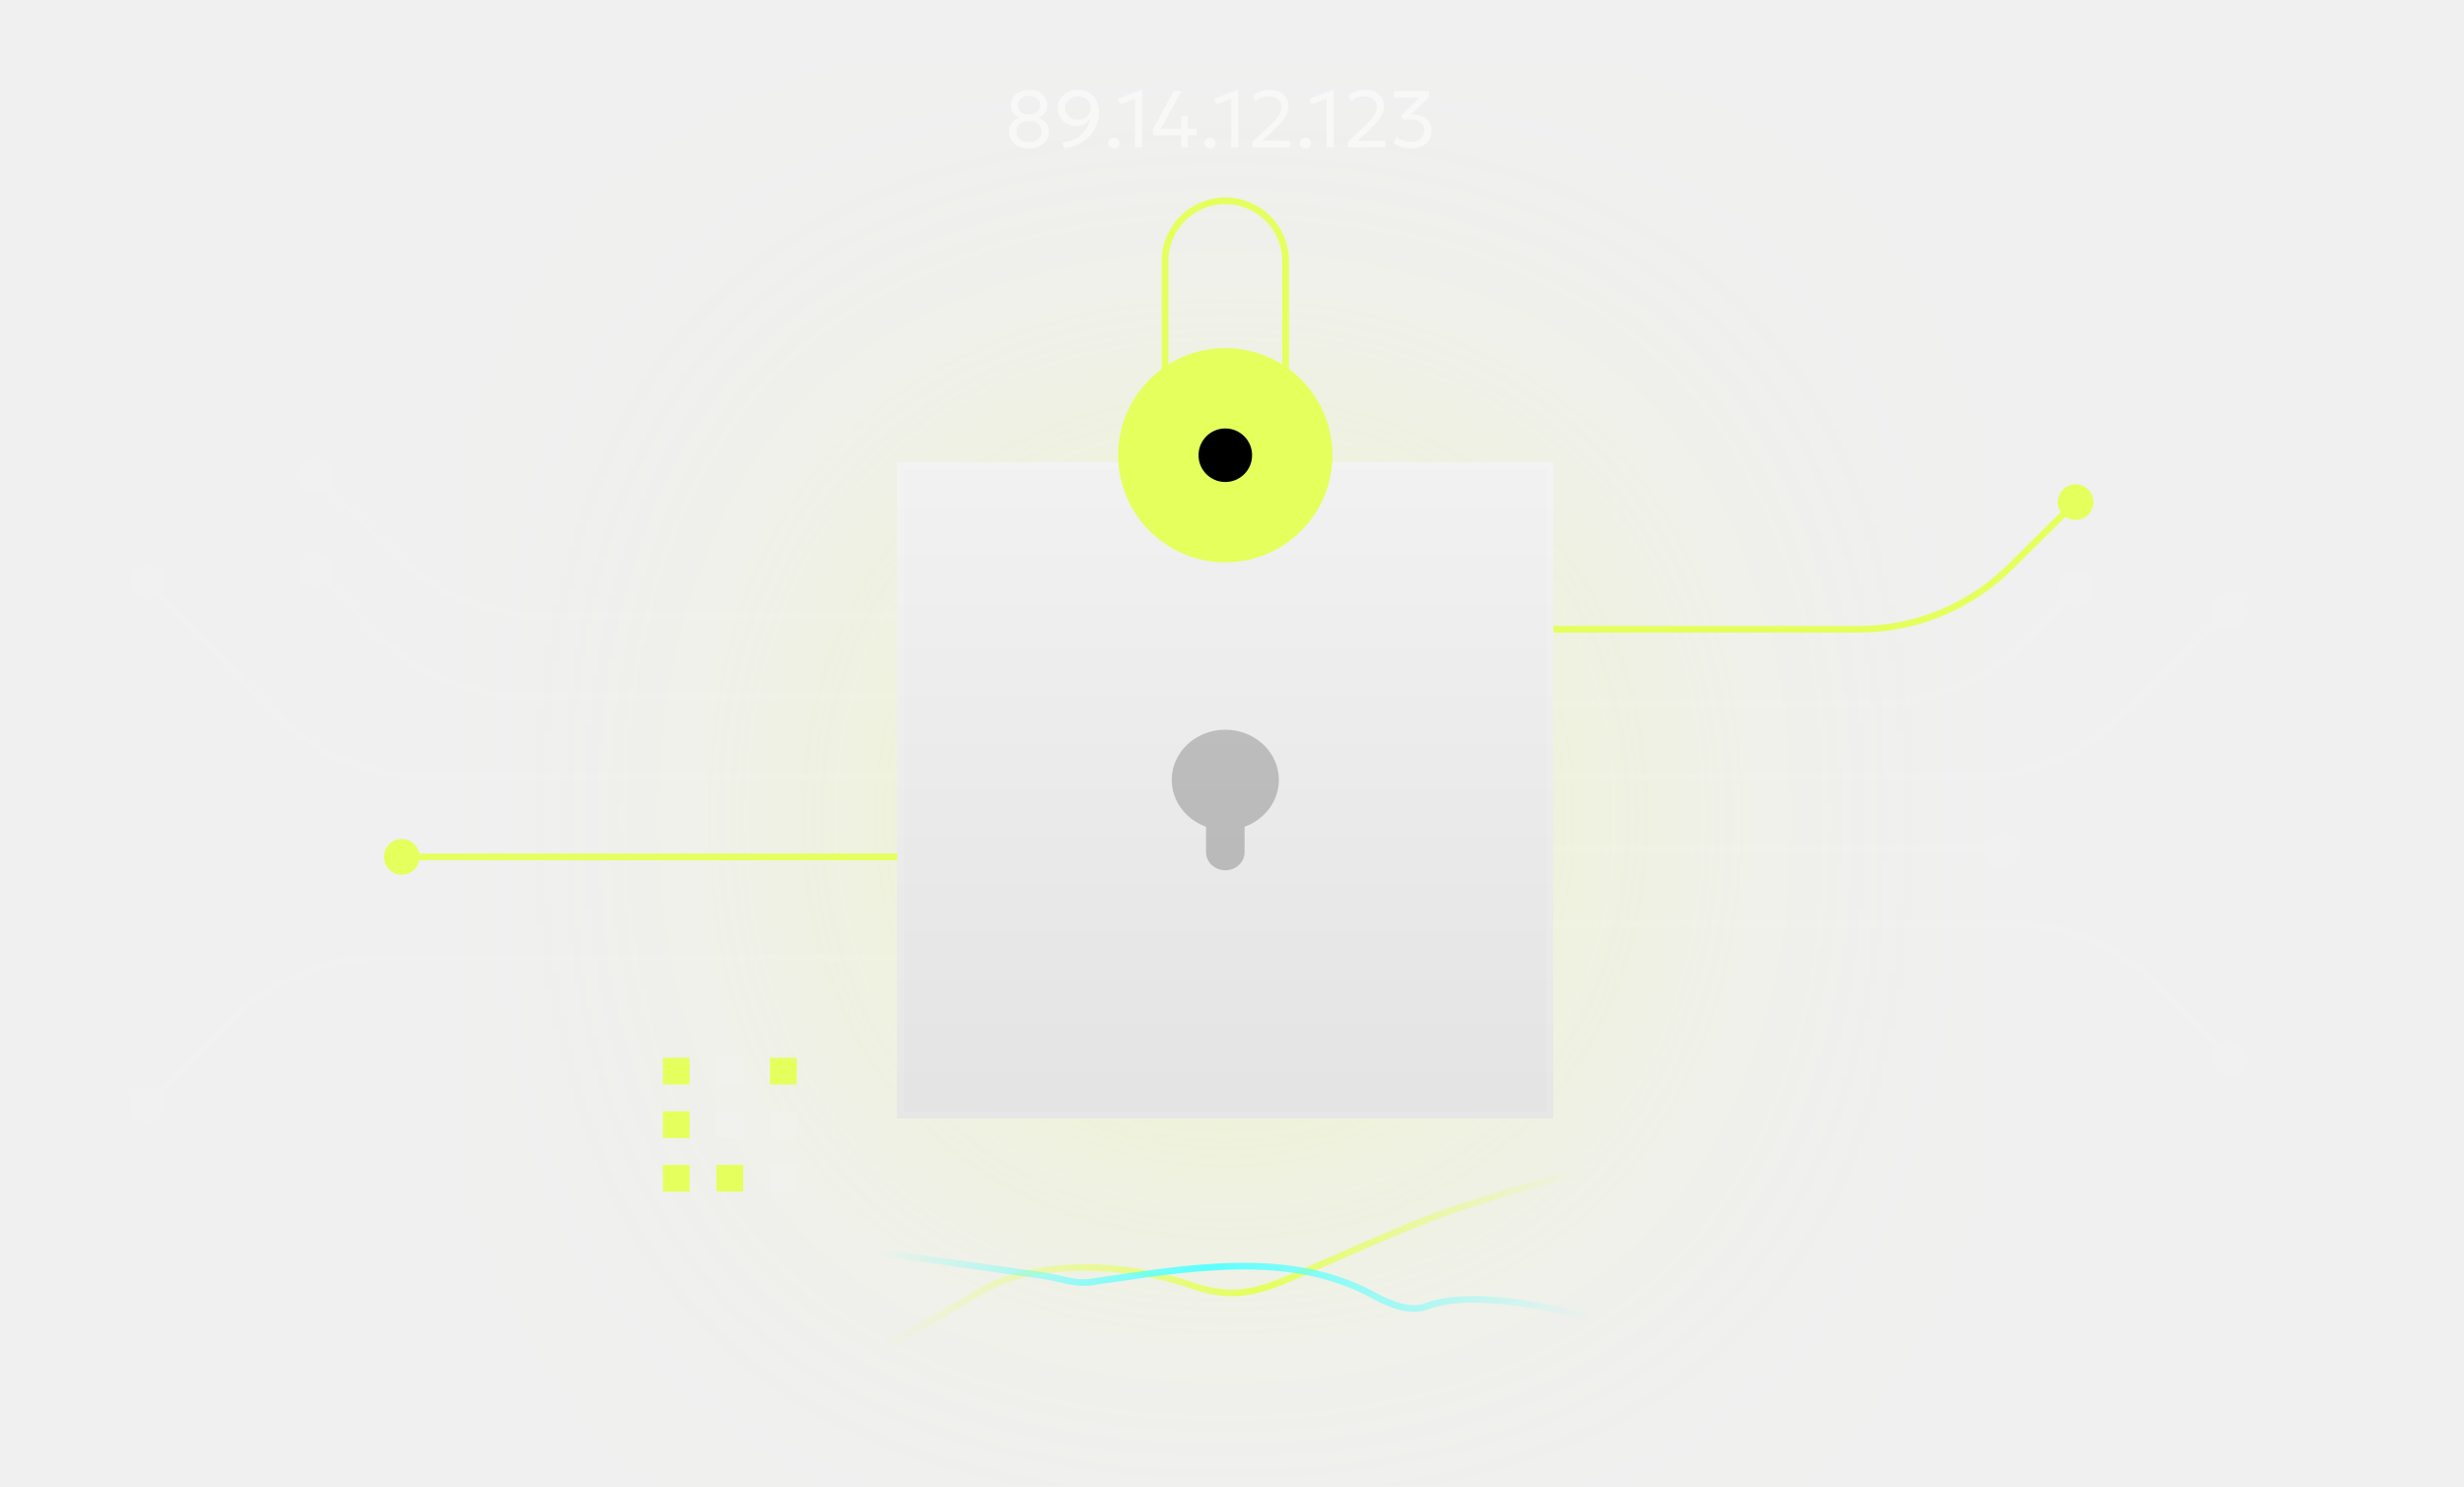
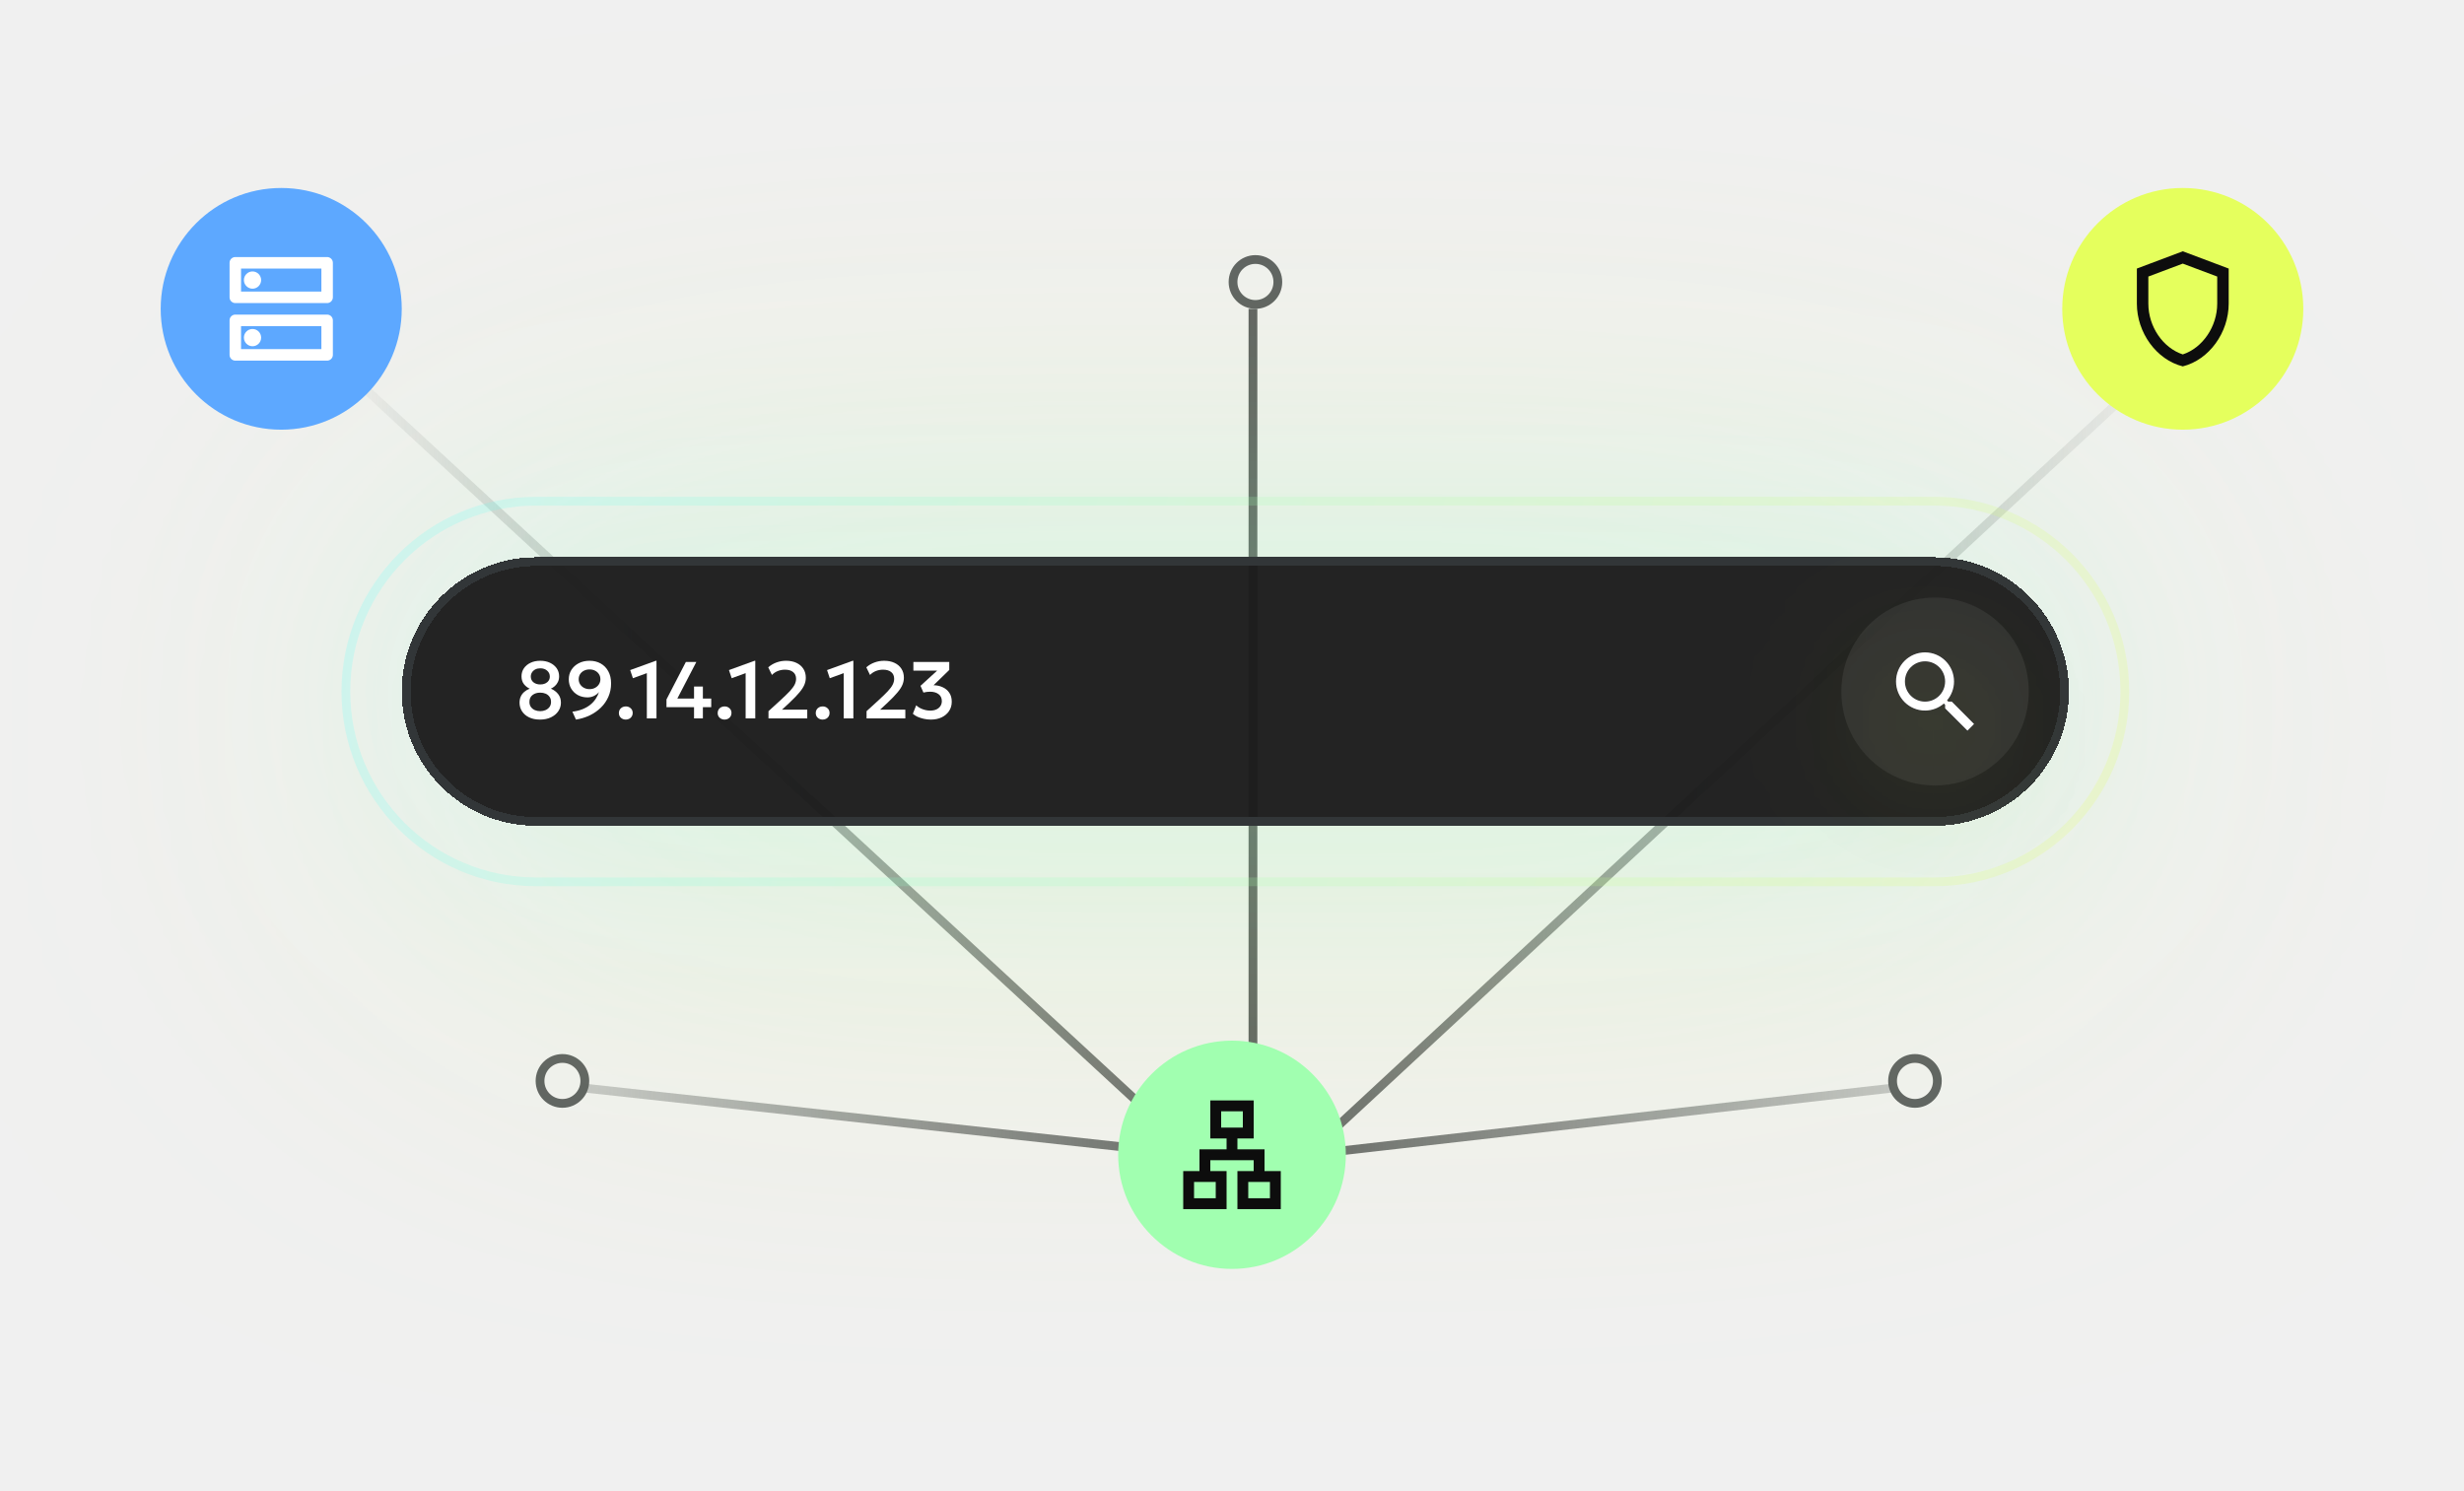
- <svg xmlns="http://www.w3.org/2000/svg" width="368" height="222" fill="none">
-   <g clip-path="url(#a)">
-     <g filter="url(#b)" shape-rendering="crispEdges">
-       <path fill="url(#c)" fill-opacity=".1" d="M134 69h98v98h-98z" />
-       <path stroke="#fff" stroke-opacity=".1" d="M134.5 69.5h97v97h-97z" />
+ <svg xmlns="http://www.w3.org/2000/svg" width="281" height="170" viewBox="0 0 281 170" fill="none">
+   <g clip-path="url(#clip0_641_1221)">
+     <path d="M35.889 39.039L136.271 131.712L66.426 124.084M248.929 39.039L149.029 131.712L215.987 124.084M142.89 127.517V35.225" stroke="url(#paint0_linear_641_1221)" stroke-linejoin="round" />
+     <rect x="61.587" y="120.725" width="5.109" height="5.126" rx="2.554" stroke="#5D6061" />
+     <rect x="215.832" y="120.725" width="5.109" height="5.126" rx="2.554" stroke="#5D6061" />
+     <rect x="140.618" y="29.599" width="5.109" height="5.126" rx="2.554" stroke="#5D6061" />
+     <g filter="url(#filter0_dd_641_1221)">
+       <rect x="45.815" y="63.559" width="190.133" height="30.631" rx="15.315" fill="#1B1C1C" fill-opacity="0.96" shape-rendering="crispEdges" />
+       <rect x="46.315" y="64.058" width="189.133" height="29.631" rx="14.815" stroke="#323638" shape-rendering="crispEdges" />
    </g>
-     <path fill="#E5FF5D" d="M99 158h4v4h-4z" />
-     <path fill="#fff" fill-opacity=".1" d="M107 158h4v4h-4z" />
-     <path fill="#E5FF5D" d="M115 158h4v4h-4zm-16 8h4v4h-4z" />
-     <path fill="#fff" fill-opacity=".1" d="M107 166h4v4h-4zm8 0h4v4h-4z" />
-     <path fill="#E5FF5D" d="M99 174h4v4h-4zm8 0h4v4h-4z" />
-     <path fill="#fff" fill-opacity=".1" d="M115 174h4v4h-4z" />
-     <g opacity=".2" fill="#000">
-       <path d="M191 116.5c0 4.142-3.582 7.5-8 7.5s-8-3.358-8-7.5c0-4.142 3.582-7.5 8-7.5s8 3.358 8 7.5Z" />
-       <path d="M180.12 120.7c0-1.491 1.289-2.7 2.88-2.7s2.88 1.209 2.88 2.7v6.6c0 1.491-1.289 2.7-2.88 2.7s-2.88-1.209-2.88-2.7v-6.6Z" />
+     <rect opacity="0.2" x="39.443" y="57.167" width="202.878" height="43.414" rx="21.707" stroke="url(#paint1_linear_641_1221)" />
+     <path d="M61.586 82.075C61.101 82.075 60.682 81.989 60.331 81.817C59.983 81.646 59.715 81.415 59.529 81.124C59.343 80.833 59.25 80.506 59.25 80.145C59.25 79.888 59.296 79.656 59.387 79.451C59.479 79.246 59.612 79.068 59.786 78.918C59.96 78.765 60.169 78.641 60.413 78.546C60.169 78.445 59.951 78.276 59.758 78.041C59.569 77.802 59.474 77.5 59.474 77.135C59.474 76.792 59.566 76.488 59.749 76.221C59.932 75.955 60.184 75.746 60.505 75.596C60.826 75.443 61.194 75.367 61.609 75.367C62.028 75.367 62.399 75.443 62.722 75.596C63.049 75.749 63.304 75.959 63.488 76.226C63.671 76.492 63.763 76.796 63.763 77.135C63.763 77.38 63.717 77.597 63.625 77.783C63.536 77.967 63.42 78.123 63.277 78.252C63.133 78.381 62.982 78.479 62.823 78.546C63.165 78.69 63.442 78.897 63.653 79.166C63.863 79.436 63.969 79.762 63.969 80.145C63.969 80.506 63.868 80.833 63.666 81.124C63.468 81.415 63.19 81.646 62.833 81.817C62.475 81.989 62.06 82.075 61.586 82.075ZM61.609 81.114C61.823 81.114 62.023 81.075 62.209 80.995C62.399 80.912 62.551 80.793 62.668 80.637C62.784 80.48 62.842 80.287 62.842 80.058C62.842 79.828 62.785 79.635 62.672 79.479C62.562 79.32 62.414 79.2 62.228 79.12C62.041 79.041 61.835 79.001 61.609 79.001C61.258 79.001 60.965 79.091 60.73 79.272C60.494 79.453 60.377 79.715 60.377 80.058C60.377 80.287 60.433 80.48 60.546 80.637C60.659 80.793 60.809 80.912 60.995 80.995C61.182 81.075 61.386 81.114 61.609 81.114ZM61.618 78.068C61.829 78.068 62.016 78.031 62.177 77.958C62.342 77.881 62.471 77.776 62.562 77.641C62.657 77.506 62.704 77.348 62.704 77.168C62.704 76.898 62.603 76.674 62.402 76.497C62.2 76.316 61.939 76.226 61.618 76.226C61.405 76.226 61.215 76.267 61.05 76.35C60.888 76.433 60.762 76.546 60.67 76.69C60.578 76.831 60.533 76.99 60.533 77.168C60.533 77.44 60.635 77.659 60.84 77.825C61.044 77.987 61.304 78.068 61.618 78.068Z" fill="white" />
+     <path d="M65.685 82.075L65.277 81.174C65.711 81.119 66.097 81.024 66.436 80.889C66.775 80.751 67.068 80.583 67.316 80.384C67.566 80.182 67.772 79.957 67.934 79.709C68.099 79.46 68.225 79.201 68.31 78.932C68.157 79.119 67.966 79.267 67.737 79.378C67.508 79.488 67.261 79.543 66.995 79.543C66.592 79.543 66.228 79.456 65.905 79.281C65.584 79.103 65.331 78.86 65.144 78.551C64.958 78.238 64.865 77.881 64.865 77.48C64.865 77.082 64.964 76.724 65.162 76.405C65.364 76.086 65.644 75.834 66.001 75.647C66.358 75.46 66.769 75.367 67.233 75.367C67.71 75.367 68.131 75.469 68.498 75.674C68.867 75.88 69.158 76.175 69.368 76.561C69.582 76.944 69.689 77.407 69.689 77.949C69.689 78.497 69.587 79.004 69.382 79.47C69.18 79.932 68.898 80.343 68.534 80.701C68.171 81.059 67.746 81.356 67.261 81.592C66.775 81.825 66.25 81.986 65.685 82.075ZM67.233 78.601C67.469 78.601 67.678 78.552 67.861 78.454C68.047 78.356 68.195 78.221 68.305 78.05C68.415 77.878 68.47 77.687 68.47 77.475C68.47 77.255 68.417 77.062 68.31 76.897C68.203 76.728 68.056 76.596 67.87 76.501C67.687 76.403 67.475 76.354 67.233 76.354C66.995 76.354 66.781 76.403 66.592 76.501C66.406 76.596 66.259 76.728 66.152 76.897C66.048 77.062 65.996 77.255 65.996 77.475C65.996 77.687 66.05 77.878 66.157 78.05C66.267 78.221 66.415 78.356 66.601 78.454C66.79 78.552 67.001 78.601 67.233 78.601Z" fill="white" />
+     <path d="M71.367 82.075C71.153 82.075 70.968 82.007 70.812 81.873C70.657 81.735 70.579 81.552 70.579 81.326C70.579 81.173 70.614 81.039 70.684 80.926C70.757 80.813 70.854 80.725 70.973 80.664C71.092 80.603 71.223 80.572 71.367 80.572C71.584 80.572 71.768 80.641 71.921 80.779C72.077 80.914 72.155 81.096 72.155 81.326C72.155 81.476 72.118 81.608 72.045 81.721C71.975 81.834 71.88 81.921 71.761 81.983C71.642 82.044 71.51 82.075 71.367 82.075Z" fill="white" />
+     <path d="M73.768 81.937V76.777L72.178 77.356L71.867 76.428L74.785 75.367H74.867V81.937H73.768Z" fill="white" />
+     <path d="M79.15 81.937V80.655H76.007V79.777L78.216 75.504H79.411L77.244 79.676H79.15V78.307H80.158V79.676H81.111V80.655H80.158V81.937H79.15Z" fill="white" />
+     <path d="M82.633 82.075C82.419 82.075 82.234 82.007 82.078 81.873C81.922 81.735 81.845 81.552 81.845 81.326C81.845 81.173 81.88 81.039 81.95 80.926C82.023 80.813 82.12 80.725 82.239 80.664C82.358 80.603 82.489 80.572 82.633 80.572C82.85 80.572 83.034 80.641 83.187 80.779C83.343 80.914 83.421 81.096 83.421 81.326C83.421 81.476 83.384 81.608 83.311 81.721C83.24 81.834 83.146 81.921 83.027 81.983C82.907 82.044 82.776 82.075 82.633 82.075Z" fill="white" />
+     <path d="M85.034 81.937V76.777L83.444 77.356L83.132 76.428L86.051 75.367H86.133V81.937H85.034Z" fill="white" />
+     <path d="M87.64 81.937V81.114L89.019 79.856C89.452 79.457 89.799 79.12 90.059 78.845C90.318 78.566 90.505 78.316 90.618 78.096C90.731 77.872 90.787 77.649 90.787 77.425C90.787 77.094 90.676 76.838 90.453 76.658C90.233 76.474 89.921 76.382 89.518 76.382C89.237 76.382 88.967 76.433 88.707 76.534C88.451 76.635 88.226 76.785 88.034 76.984L87.612 76.115C87.884 75.874 88.195 75.688 88.547 75.56C88.898 75.431 89.263 75.367 89.642 75.367C90.097 75.367 90.492 75.446 90.828 75.606C91.167 75.765 91.43 75.99 91.616 76.281C91.803 76.569 91.896 76.907 91.896 77.296C91.896 77.56 91.844 77.822 91.74 78.082C91.636 78.342 91.45 78.635 91.181 78.96C90.915 79.284 90.538 79.676 90.049 80.136L89.184 80.94H92.061V81.937H87.64Z" fill="white" />
+     <path d="M93.818 82.075C93.604 82.075 93.419 82.007 93.264 81.873C93.108 81.735 93.03 81.552 93.03 81.326C93.03 81.173 93.065 81.039 93.135 80.926C93.209 80.813 93.305 80.725 93.424 80.664C93.543 80.603 93.674 80.572 93.818 80.572C94.035 80.572 94.22 80.641 94.372 80.779C94.528 80.914 94.606 81.096 94.606 81.326C94.606 81.476 94.569 81.608 94.496 81.721C94.426 81.834 94.331 81.921 94.212 81.983C94.093 82.044 93.962 82.075 93.818 82.075Z" fill="white" />
+     <path d="M96.219 81.937V76.777L94.629 77.356L94.318 76.428L97.236 75.367H97.319V81.937H96.219Z" fill="white" />
+     <path d="M98.825 81.937V81.114L100.204 79.856C100.638 79.457 100.984 79.12 101.244 78.845C101.504 78.566 101.69 78.316 101.803 78.096C101.916 77.872 101.972 77.649 101.972 77.425C101.972 77.094 101.861 76.838 101.638 76.658C101.418 76.474 101.107 76.382 100.703 76.382C100.422 76.382 100.152 76.433 99.892 76.534C99.636 76.635 99.411 76.785 99.219 76.984L98.797 76.115C99.069 75.874 99.381 75.688 99.732 75.56C100.083 75.431 100.448 75.367 100.827 75.367C101.282 75.367 101.678 75.446 102.014 75.606C102.353 75.765 102.615 75.99 102.802 76.281C102.988 76.569 103.081 76.907 103.081 77.296C103.081 77.56 103.029 77.822 102.925 78.082C102.822 78.342 102.635 78.635 102.366 78.96C102.101 79.284 101.724 79.676 101.235 80.136L100.369 80.94H103.246V81.937H98.825Z" fill="white" />
+     <path d="M106.158 82.075C105.886 82.075 105.619 82.046 105.356 81.987C105.093 81.929 104.852 81.851 104.632 81.753C104.415 81.652 104.24 81.537 104.105 81.409L104.486 80.444C104.672 80.627 104.912 80.774 105.205 80.885C105.498 80.995 105.791 81.05 106.085 81.05C106.353 81.05 106.587 81.006 106.786 80.917C106.984 80.825 107.137 80.698 107.244 80.535C107.354 80.373 107.409 80.183 107.409 79.966C107.409 79.626 107.285 79.362 107.038 79.175C106.793 78.989 106.469 78.895 106.066 78.895C105.95 78.895 105.828 78.903 105.7 78.918C105.571 78.933 105.442 78.958 105.31 78.992L104.976 78.224L106.873 76.492H104.165V75.504H108.256V76.414L106.465 78.156C106.825 78.159 107.163 78.231 107.477 78.371C107.795 78.509 108.052 78.718 108.247 78.996C108.443 79.275 108.54 79.623 108.54 80.039C108.54 80.441 108.438 80.794 108.233 81.101C108.032 81.404 107.752 81.643 107.395 81.817C107.038 81.989 106.625 82.075 106.158 82.075Z" fill="white" />
+     <ellipse cx="220.677" cy="78.874" rx="10.69" ry="10.721" fill="white" fill-opacity="0.07" />
+     <g filter="url(#filter1_d_641_1221)">
+       <path d="M222.588 80.025H222.186L222.043 79.887C222.542 79.305 222.843 78.55 222.843 77.728C222.843 75.895 221.361 74.409 219.534 74.409C217.706 74.409 216.225 75.895 216.225 77.728C216.225 79.561 217.706 81.046 219.534 81.046C220.353 81.046 221.107 80.745 221.687 80.245L221.824 80.388V80.791L224.37 83.338L225.128 82.578L222.588 80.025ZM219.534 80.025C218.266 80.025 217.243 78.999 217.243 77.728C217.243 76.457 218.266 75.43 219.534 75.43C220.801 75.43 221.824 76.457 221.824 77.728C221.824 78.999 220.801 80.025 219.534 80.025Z" fill="white" />
    </g>
-     <rect x="167.5" y="52.5" width="31" height="31" rx="15.5" fill="#E5FF5D" stroke="#E5FF5D" />
-     <path opacity=".5" d="M153.66 22.18c-.608 0-1.136-.112-1.584-.336a2.568 2.568 0 0 1-1.032-.906c-.24-.38-.36-.806-.36-1.278 0-.508.136-.934.408-1.278.276-.344.66-.612 1.152-.804a2.154 2.154 0 0 1-.888-.672c-.256-.316-.384-.714-.384-1.194 0-.44.116-.832.348-1.176.232-.348.552-.62.96-.816.408-.2.874-.3 1.398-.3.532 0 1.002.1 1.41.3.412.2.734.474.966.822.236.344.354.734.354 1.17 0 .48-.128.878-.384 1.194-.256.316-.554.54-.894.672.464.192.836.462 1.116.81.28.344.42.768.42 1.272 0 .472-.124.898-.372 1.278s-.598.682-1.05.906c-.448.224-.976.336-1.584.336Zm.03-5.082c.484 0 .882-.12 1.194-.36.312-.244.468-.572.468-.984 0-.408-.154-.75-.462-1.026-.304-.276-.704-.414-1.2-.414s-.898.138-1.206.414a1.322 1.322 0 0 0-.462 1.026c0 .412.156.74.468.984.312.24.712.36 1.2.36Zm-.012 4.116c.332 0 .64-.058.924-.174a1.59 1.59 0 0 0 .69-.534c.176-.236.264-.528.264-.876 0-.516-.182-.91-.546-1.182-.364-.272-.808-.408-1.332-.408-.544 0-.994.138-1.35.414-.356.272-.534.664-.534 1.176 0 .348.086.64.258.876.172.236.4.414.684.534.288.116.602.174.942.174Zm5.301.966-.396-.888c.856-.092 1.578-.312 2.166-.66.592-.348 1.058-.774 1.398-1.278a4.449 4.449 0 0 0 .69-1.608 2.494 2.494 0 0 1-.882.798c-.36.196-.758.294-1.194.294-.524 0-.998-.114-1.422-.342a2.612 2.612 0 0 1-1.008-.948 2.64 2.64 0 0 1-.366-1.392c0-.516.128-.98.384-1.392.26-.412.618-.738 1.074-.978.456-.244.978-.366 1.566-.366.608 0 1.148.132 1.62.396a2.77 2.77 0 0 1 1.116 1.152c.272.5.408 1.11.408 1.83 0 .716-.13 1.378-.39 1.986a5.15 5.15 0 0 1-1.08 1.614 5.91 5.91 0 0 1-1.638 1.158 7.05 7.05 0 0 1-2.046.624Zm2.01-4.296c.36 0 .684-.076.972-.228.292-.152.522-.36.69-.624a1.63 1.63 0 0 0 .252-.894c0-.504-.18-.918-.54-1.242-.356-.328-.814-.492-1.374-.492-.556 0-1.014.164-1.374.492-.36.324-.54.738-.54 1.242 0 .332.084.63.252.894.172.264.402.472.69.624.288.152.612.228.972.228Zm5.355 4.296a.863.863 0 0 1-.6-.222.747.747 0 0 1-.246-.582c0-.24.082-.434.246-.582a.863.863 0 0 1 .6-.222c.232 0 .43.074.594.222a.738.738 0 0 1 .252.582c0 .24-.084.434-.252.582a.855.855 0 0 1-.594.222Zm3.166-.18v-7.236l-2.262.84-.294-.87 3.528-1.314h.084V22h-1.056Zm6.898 0v-1.776h-4.242v-.87l3.126-5.754h1.176l-3.102 5.664h3.042v-1.938h.996v1.938h1.35v.96h-1.35V22h-.996Zm4.315.18a.863.863 0 0 1-.6-.222.747.747 0 0 1-.246-.582c0-.24.082-.434.246-.582a.863.863 0 0 1 .6-.222c.232 0 .43.074.594.222a.738.738 0 0 1 .252.582c0 .24-.084.434-.252.582a.855.855 0 0 1-.594.222Zm3.166-.18v-7.236l-2.262.84-.294-.87 3.528-1.314h.084V22h-1.056Zm3.183 0v-.846l1.83-1.686a24.152 24.152 0 0 0 1.422-1.398c.364-.4.632-.764.804-1.092a2.16 2.16 0 0 0 .258-1.002c0-.488-.17-.872-.51-1.152-.336-.28-.802-.42-1.398-.42-.372 0-.73.062-1.074.186-.34.124-.626.304-.858.54l-.426-.828c.668-.588 1.498-.882 2.49-.882.564 0 1.058.102 1.482.306.428.2.762.486 1.002.858.24.368.36.802.36 1.302 0 .348-.07.698-.21 1.05-.14.352-.39.748-.75 1.188-.356.436-.862.96-1.518 1.572l-1.44 1.326h4.128V22h-5.592Zm7.889.18a.863.863 0 0 1-.6-.222.747.747 0 0 1-.246-.582c0-.24.082-.434.246-.582a.863.863 0 0 1 .6-.222c.232 0 .43.074.594.222a.738.738 0 0 1 .252.582c0 .24-.084.434-.252.582a.855.855 0 0 1-.594.222Zm3.166-.18v-7.236l-2.262.84-.294-.87 3.528-1.314h.084V22h-1.056Zm3.184 0v-.846l1.83-1.686a24.152 24.152 0 0 0 1.422-1.398c.364-.4.632-.764.804-1.092a2.16 2.16 0 0 0 .258-1.002c0-.488-.17-.872-.51-1.152-.336-.28-.802-.42-1.398-.42-.372 0-.73.062-1.074.186-.34.124-.626.304-.858.54l-.426-.828c.668-.588 1.498-.882 2.49-.882.564 0 1.058.102 1.482.306.428.2.762.486 1.002.858.24.368.36.802.36 1.302 0 .348-.07.698-.21 1.05-.14.352-.39.748-.75 1.188-.356.436-.862.96-1.518 1.572l-1.44 1.326h4.128V22h-5.592Zm9.46.18a5.021 5.021 0 0 1-1.488-.222c-.476-.152-.852-.348-1.128-.588l.396-.948c.264.232.592.416.984.552.392.132.782.198 1.17.198.608 0 1.092-.152 1.452-.456.364-.304.546-.714.546-1.23s-.19-.918-.57-1.206c-.376-.292-.878-.438-1.506-.438a4.64 4.64 0 0 0-1.002.114l-.342-.756 2.772-2.634h-3.846V13.6h5.232v.894l-2.67 2.58a3.864 3.864 0 0 1 1.5.24c.464.172.838.444 1.122.816.284.368.426.836.426 1.404 0 .528-.132.992-.396 1.392-.26.396-.62.704-1.08.924-.456.22-.98.33-1.572.33Z" fill="#fff" />
-     <path d="M192 55.5V39a9 9 0 0 0-9-9 9 9 0 0 0-9 9v16.5" stroke="#E5FF5D" />
-     <rect x="178.5" y="63.5" width="9" height="9" rx="4.5" fill="#000" stroke="#E5FF5D" />
-     <path d="M24.667 87a2.667 2.667 0 1 1-5.334 0 2.667 2.667 0 0 1 5.334 0ZM134 116.5H63.628v-1H134v1Zm-93.727-9.899L21.641 87.348l.718-.696 18.633 19.254-.719.695Zm23.355 9.899a32.5 32.5 0 0 1-23.355-9.899l.719-.695a31.5 31.5 0 0 0 22.636 9.594v1Z" fill="#fff" fill-opacity=".07" />
-     <path d="M62.667 128a2.667 2.667 0 1 1-5.334 0 2.667 2.667 0 0 1 5.334 0Zm71.333.5H60v-1h74v1Z" fill="#E5FF5D" />
-     <path d="M24.667 165a2.667 2.667 0 1 1-5.334 0 2.667 2.667 0 0 1 5.334 0ZM134 143.5H57.196v-1H134v1Zm-99.13 9.278-12.516 12.575-.708-.706 12.516-12.574.709.705Zm22.326-9.278a31.5 31.5 0 0 0-22.325 9.278l-.71-.705a32.5 32.5 0 0 1 23.035-9.573v1ZM49.667 71a2.667 2.667 0 1 1-5.334 0 2.667 2.667 0 0 1 5.334 0Zm9.41 11.846.35-.357-.35.357ZM47.35 70.643l12.078 11.846-.7.714L46.65 71.357l.7-.714ZM81.485 91.5H134v1H81.485v-1Zm-22.057-9.011A31.5 31.5 0 0 0 81.485 91.5v1a32.5 32.5 0 0 1-22.758-9.297l.7-.714ZM49.667 85a2.667 2.667 0 1 1-5.334 0 2.667 2.667 0 0 1 5.334 0ZM134 104.5H78.863v-1H134v1ZM55.398 94.486l-8.759-9.14.722-.692 8.759 9.14-.722.692ZM78.863 104.5a32.5 32.5 0 0 1-23.465-10.014l.722-.692a31.5 31.5 0 0 0 22.743 9.706v1ZM330.333 91a2.667 2.667 0 1 0 5.334 0 2.667 2.667 0 0 0-5.334 0ZM232 116.5h62.552v-1H232v1Zm85.391-9.379 15.96-15.765-.702-.712-15.96 15.766.702.711Zm-22.839 9.379a32.5 32.5 0 0 0 22.839-9.379l-.702-.711a31.501 31.501 0 0 1-22.137 9.09v1Zm1.781 10.5a2.667 2.667 0 1 0 5.334 0 2.667 2.667 0 0 0-5.334 0Zm-64.333.5h67v-1h-67v1Zm98.333 30.5a2.667 2.667 0 1 0 5.334 0 2.667 2.667 0 0 0-5.334 0Zm-7.683-10.483-.356.351.356-.351ZM232 138.5h67.879v-1H232v1Zm90.294 9.368 10.35 10.483.712-.702-10.351-10.483-.711.702Zm-22.415-9.368a31.503 31.503 0 0 1 22.415 9.368l.711-.702a32.497 32.497 0 0 0-23.126-9.666v1Z" fill="#fff" fill-opacity=".07" />
-     <path d="M307.333 75a2.667 2.667 0 1 0 5.334 0 2.667 2.667 0 0 0-5.334 0Zm-7.177 9.743-.352-.355.352.355Zm9.492-10.098-9.844 9.743.704.71 9.844-9.743-.704-.71ZM277.645 93.5H232v1h45.645v-1Zm22.159-9.112a31.499 31.499 0 0 1-22.159 9.112v1a32.5 32.5 0 0 0 22.863-9.401l-.704-.711Z" fill="#E5FF5D" />
-     <path d="M307.333 88a2.667 2.667 0 1 0 5.334 0 2.667 2.667 0 0 0-5.334 0Zm-4.211 7.163-.361-.346.361.347ZM232 105.5h48.04v-1H232v1Zm71.482-9.99 6.879-7.164-.722-.692-6.878 7.163.721.693Zm-23.442 9.99a32.5 32.5 0 0 0 23.442-9.99l-.721-.693a31.5 31.5 0 0 1-22.721 9.683v1Z" fill="#fff" fill-opacity=".07" />
-     <path d="m131 202 15.741-9.235c8.361-4.906 22.074-3.988 31.218-.765 6.676 2.352 10.572.776 17.044-2.091 5.808-2.573 12.77-5.618 16.935-7.303C220.08 179.31 236 175 236 175" stroke="url(#d)" />
-     <path d="m131 187.053 24.791 3.503c2.577.364 4.638 1.317 7.213.946 14.241-2.05 29.535-4.917 42.149 2.003 3.01 1.651 5.788 2.452 7.844 1.653C221.208 191.965 238 197 238 197" stroke="url(#e)" />
+     <ellipse cx="32.071" cy="35.225" rx="13.745" ry="13.784" fill="#5DA8FF" />
+     <path d="M36.652 37.194V39.82H27.489V37.194H36.652ZM37.306 35.882H26.834C26.474 35.882 26.18 36.177 26.18 36.538V40.476C26.18 40.837 26.474 41.133 26.834 41.133H37.306C37.666 41.133 37.961 40.837 37.961 40.476V36.538C37.961 36.177 37.666 35.882 37.306 35.882ZM28.798 39.492C28.261 39.492 27.816 39.052 27.816 38.507C27.816 37.962 28.261 37.523 28.798 37.523C29.335 37.523 29.78 37.962 29.78 38.507C29.78 39.052 29.341 39.492 28.798 39.492ZM36.652 30.631V33.256H27.489V30.631H36.652ZM37.306 29.318H26.834C26.474 29.318 26.18 29.613 26.18 29.974V33.913C26.18 34.273 26.474 34.569 26.834 34.569H37.306C37.666 34.569 37.961 34.273 37.961 33.913V29.974C37.961 29.613 37.666 29.318 37.306 29.318ZM28.798 32.928C28.261 32.928 27.816 32.488 27.816 31.943C27.816 31.399 28.261 30.959 28.798 30.959C29.335 30.959 29.78 31.405 29.78 31.943C29.78 32.482 29.341 32.928 28.798 32.928Z" fill="white" />
+     <ellipse cx="248.929" cy="35.225" rx="13.745" ry="13.784" fill="#E5FF5D" />
+     <path d="M248.929 28.662L243.693 30.631V34.628C243.693 37.943 245.925 41.034 248.929 41.789C251.933 41.034 254.165 37.943 254.165 34.628V30.631L248.929 28.662ZM252.856 34.628C252.856 37.253 251.187 39.682 248.929 40.424C246.671 39.682 245.002 37.26 245.002 34.628V31.543L248.929 30.066L252.856 31.543V34.628Z" fill="#0D0D0D" />
+     <ellipse cx="140.5" cy="131.712" rx="12.981" ry="13.018" fill="#A1FFB0" />
+     <path d="M141.118 137.911H146.064V133.572H144.209V131.092H141.118V129.852H142.973V125.513H138.028V129.852H139.882V131.092H136.791V133.572H134.937V137.911H139.882V133.572H138.028V132.332H142.973V133.572H141.118V137.911ZM139.264 128.612V126.753H141.737V128.612H139.264ZM138.646 134.811V136.671H136.173V134.811H138.646ZM144.827 134.811V136.671H142.355V134.811H144.827Z" fill="#0D0D0D" />
  </g>
  <defs>
-     <linearGradient id="c" x1="183" y1="69" x2="183" y2="167" gradientUnits="userSpaceOnUse">
-       <stop stop-color="#fff" />
-       <stop offset="1" stop-color="#737373" />
-     </linearGradient>
-     <linearGradient id="d" x1="131" y1="188.5" x2="236" y2="188.5" gradientUnits="userSpaceOnUse">
-       <stop stop-color="#E5FF5D" stop-opacity="0" />
-       <stop offset=".545" stop-color="#E5FF5D" />
-       <stop offset="1" stop-color="#E5FF5D" stop-opacity="0" />
-     </linearGradient>
-     <linearGradient id="e" x1="131" y1="186.5" x2="238" y2="186.5" gradientUnits="userSpaceOnUse">
-       <stop stop-color="#5DFFFF" stop-opacity="0" />
-       <stop offset=".46" stop-color="#5DFFFF" />
-       <stop offset="1" stop-color="#5DFFFF" stop-opacity="0" />
-     </linearGradient>
-     <clipPath id="a">
-       <path fill="#fff" d="M0 0h368v222H0z" />
-     </clipPath>
-     <filter id="b" x="70" y="9" width="226" height="226" filterUnits="userSpaceOnUse" color-interpolation-filters="sRGB">
+     <filter id="filter0_dd_641_1221" x="-18.185" y="3.558" width="318.133" height="158.631" filterUnits="userSpaceOnUse" color-interpolation-filters="sRGB">
      <feFlood flood-opacity="0" result="BackgroundImageFix" />
-       <feColorMatrix in="SourceAlpha" values="0 0 0 0 0 0 0 0 0 0 0 0 0 0 0 0 0 0 127 0" result="hardAlpha" />
+       <feColorMatrix in="SourceAlpha" type="matrix" values="0 0 0 0 0 0 0 0 0 0 0 0 0 0 0 0 0 0 127 0" result="hardAlpha" />
      <feOffset dy="4" />
      <feGaussianBlur stdDeviation="32" />
      <feComposite in2="hardAlpha" operator="out" />
-       <feColorMatrix values="0 0 0 0 0.898 0 0 0 0 1 0 0 0 0 0.365 0 0 0 0.3 0" />
-       <feBlend in2="BackgroundImageFix" result="effect1_dropShadow_2_1048" />
-       <feBlend in="SourceGraphic" in2="effect1_dropShadow_2_1048" result="shape" />
+       <feColorMatrix type="matrix" values="0 0 0 0 0.898 0 0 0 0 1 0 0 0 0 0.365 0 0 0 0.3 0" />
+       <feBlend mode="normal" in2="BackgroundImageFix" result="effect1_dropShadow_641_1221" />
+       <feColorMatrix in="SourceAlpha" type="matrix" values="0 0 0 0 0 0 0 0 0 0 0 0 0 0 0 0 0 0 127 0" result="hardAlpha" />
+       <feOffset />
+       <feGaussianBlur stdDeviation="16" />
+       <feComposite in2="hardAlpha" operator="out" />
+       <feColorMatrix type="matrix" values="0 0 0 0 0.364 0 0 0 0 1 0 0 0 0 1 0 0 0 0.2 0" />
+       <feBlend mode="normal" in2="effect1_dropShadow_641_1221" result="effect2_dropShadow_641_1221" />
+       <feBlend mode="normal" in="SourceGraphic" in2="effect2_dropShadow_641_1221" result="shape" />
    </filter>
+     <filter id="filter1_d_641_1221" x="198.568" y="60.748" width="44.217" height="44.252" filterUnits="userSpaceOnUse" color-interpolation-filters="sRGB">
+       <feFlood flood-opacity="0" result="BackgroundImageFix" />
+       <feColorMatrix in="SourceAlpha" type="matrix" values="0 0 0 0 0 0 0 0 0 0 0 0 0 0 0 0 0 0 127 0" result="hardAlpha" />
+       <feOffset dy="4" />
+       <feGaussianBlur stdDeviation="8" />
+       <feComposite in2="hardAlpha" operator="out" />
+       <feColorMatrix type="matrix" values="0 0 0 0 0.607 0 0 0 0 0.708 0 0 0 0 0.079 0 0 0 1 0" />
+       <feBlend mode="normal" in2="BackgroundImageFix" result="effect1_dropShadow_641_1221" />
+       <feBlend mode="normal" in="SourceGraphic" in2="effect1_dropShadow_641_1221" result="shape" />
+     </filter>
+     <linearGradient id="paint0_linear_641_1221" x1="35.889" y1="81.371" x2="248.929" y2="81.371" gradientUnits="userSpaceOnUse">
+       <stop stop-color="#5D6061" stop-opacity="0" />
+       <stop offset="0.5" stop-color="#5D6061" />
+       <stop offset="1" stop-color="#5D6061" stop-opacity="0" />
+     </linearGradient>
+     <linearGradient id="paint1_linear_641_1221" x1="242.821" y1="94.248" x2="46.062" y2="33.579" gradientUnits="userSpaceOnUse">
+       <stop stop-color="#E5FF5D" />
+       <stop offset="1" stop-color="#5DFFFF" />
+     </linearGradient>
+     <clipPath id="clip0_641_1221">
+       <rect width="281" height="170" fill="white" />
+     </clipPath>
  </defs>
</svg>
